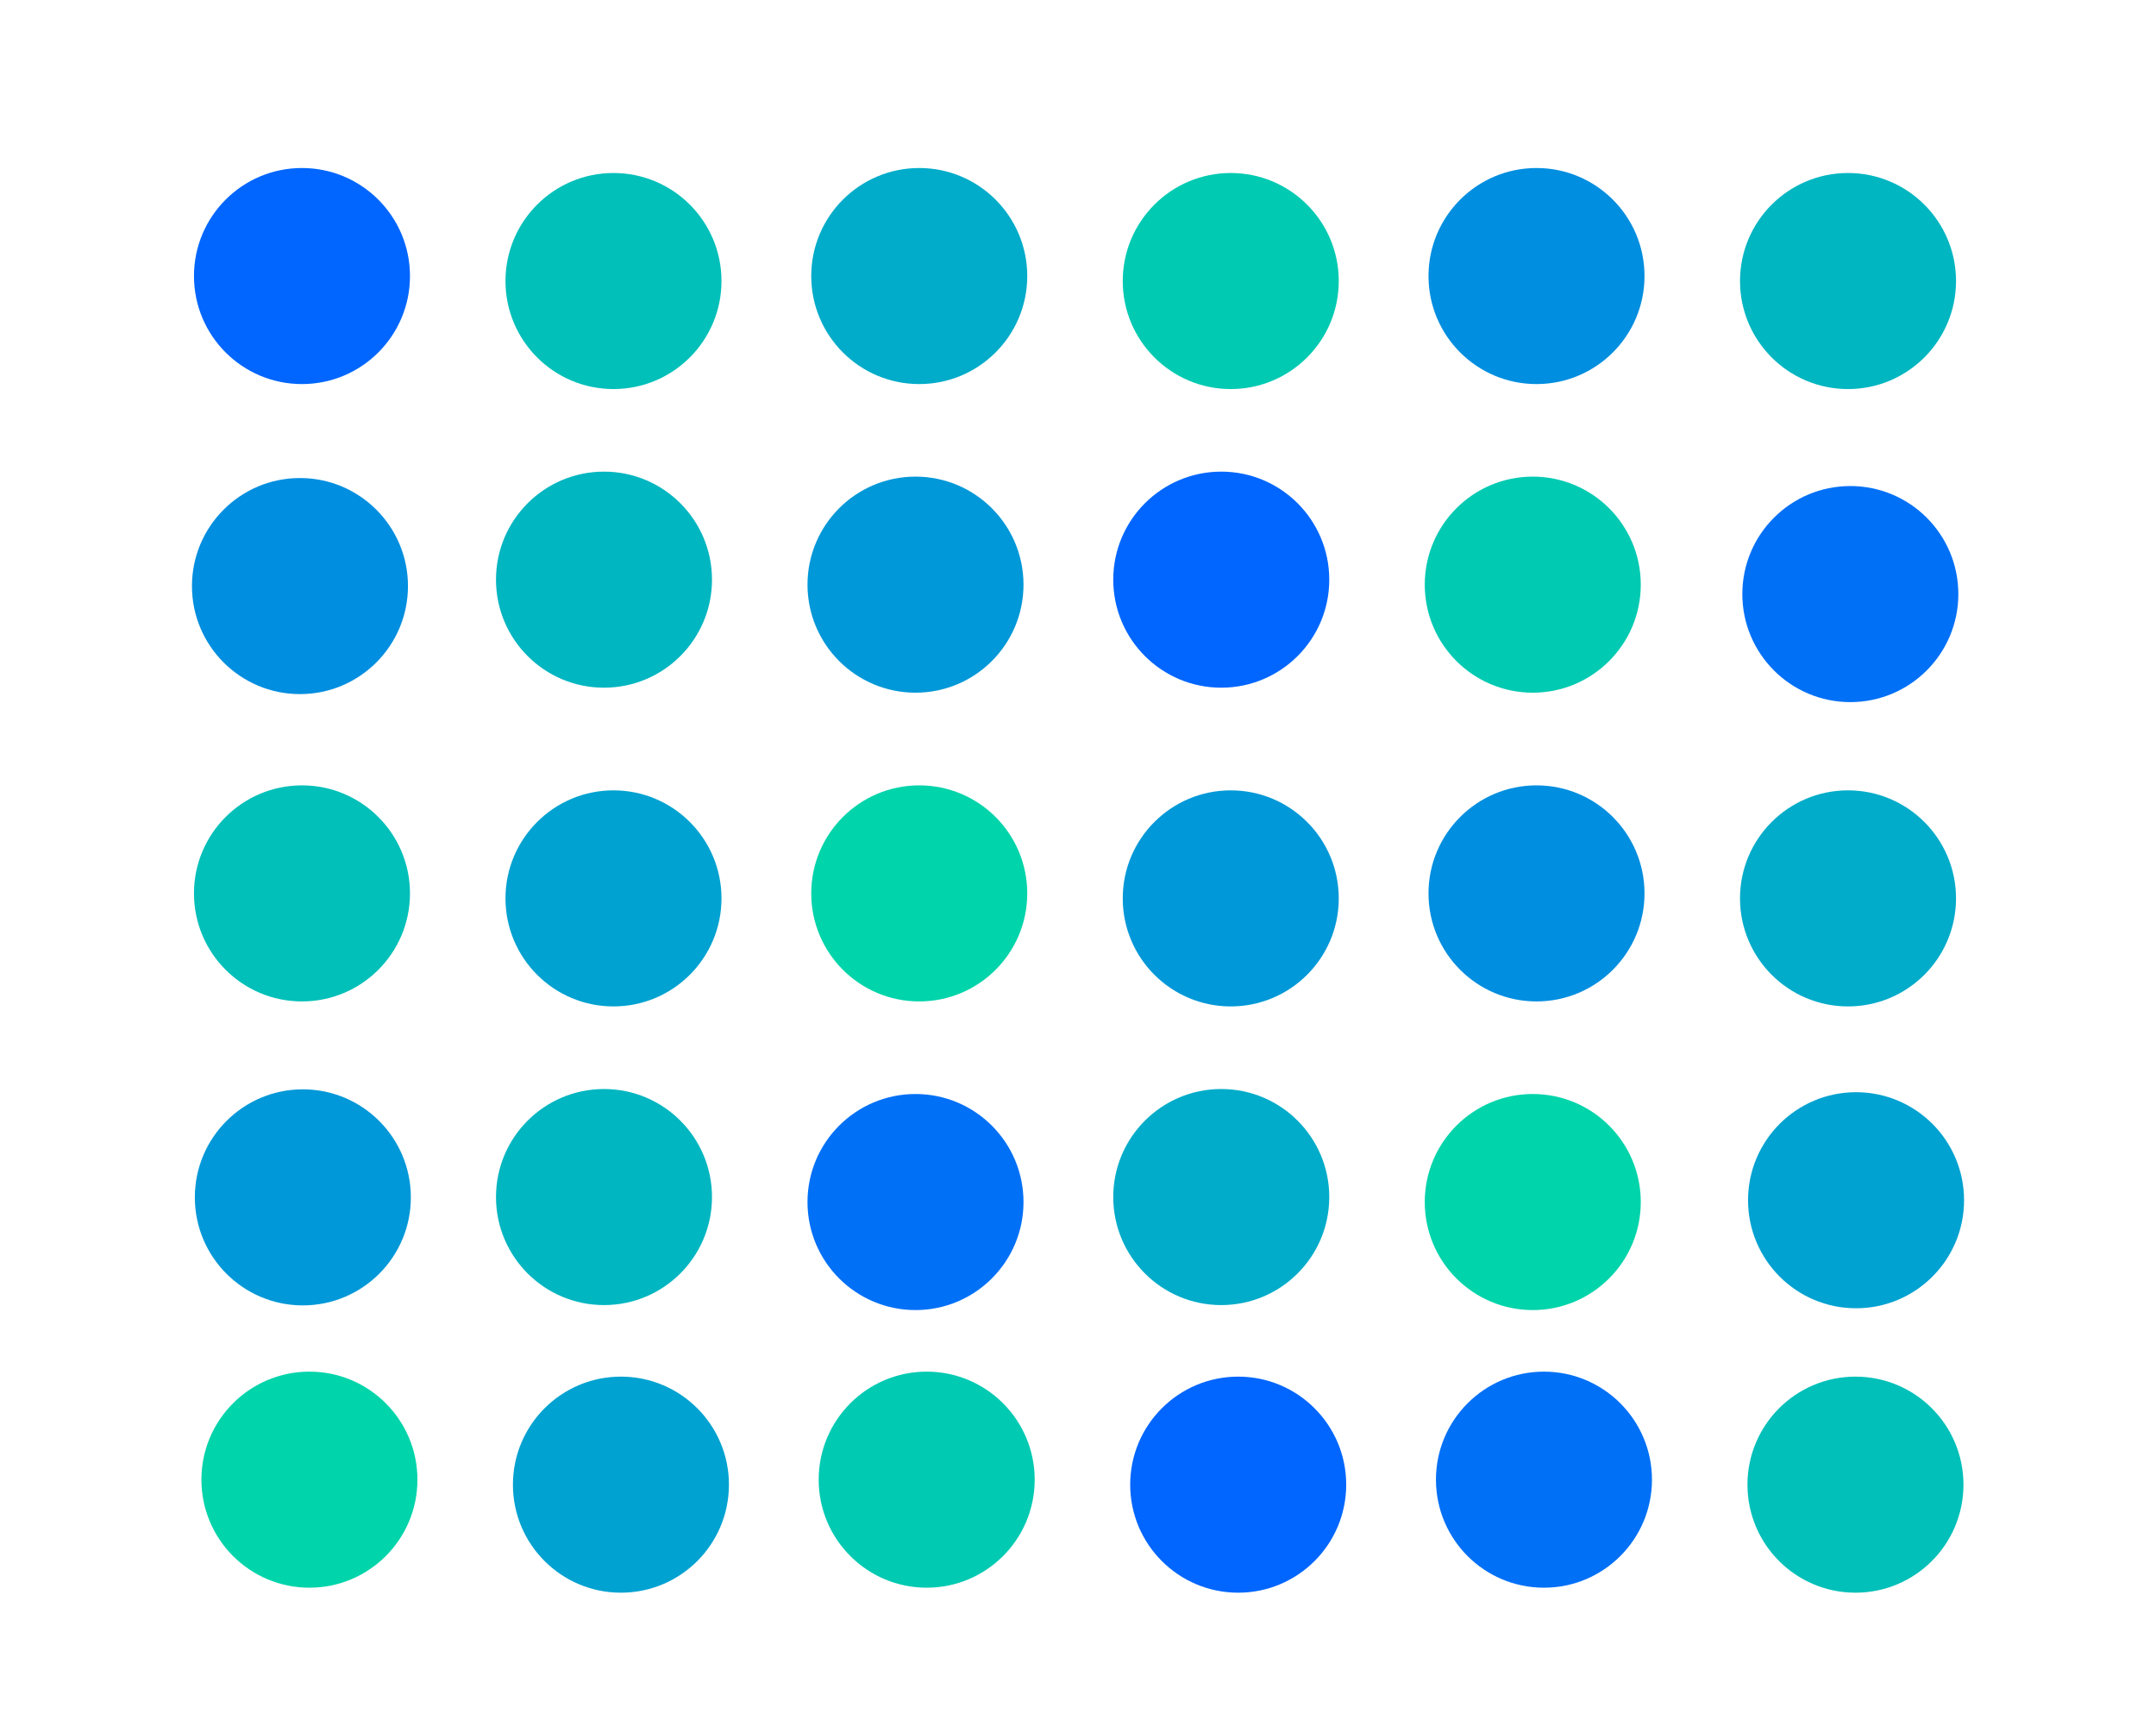
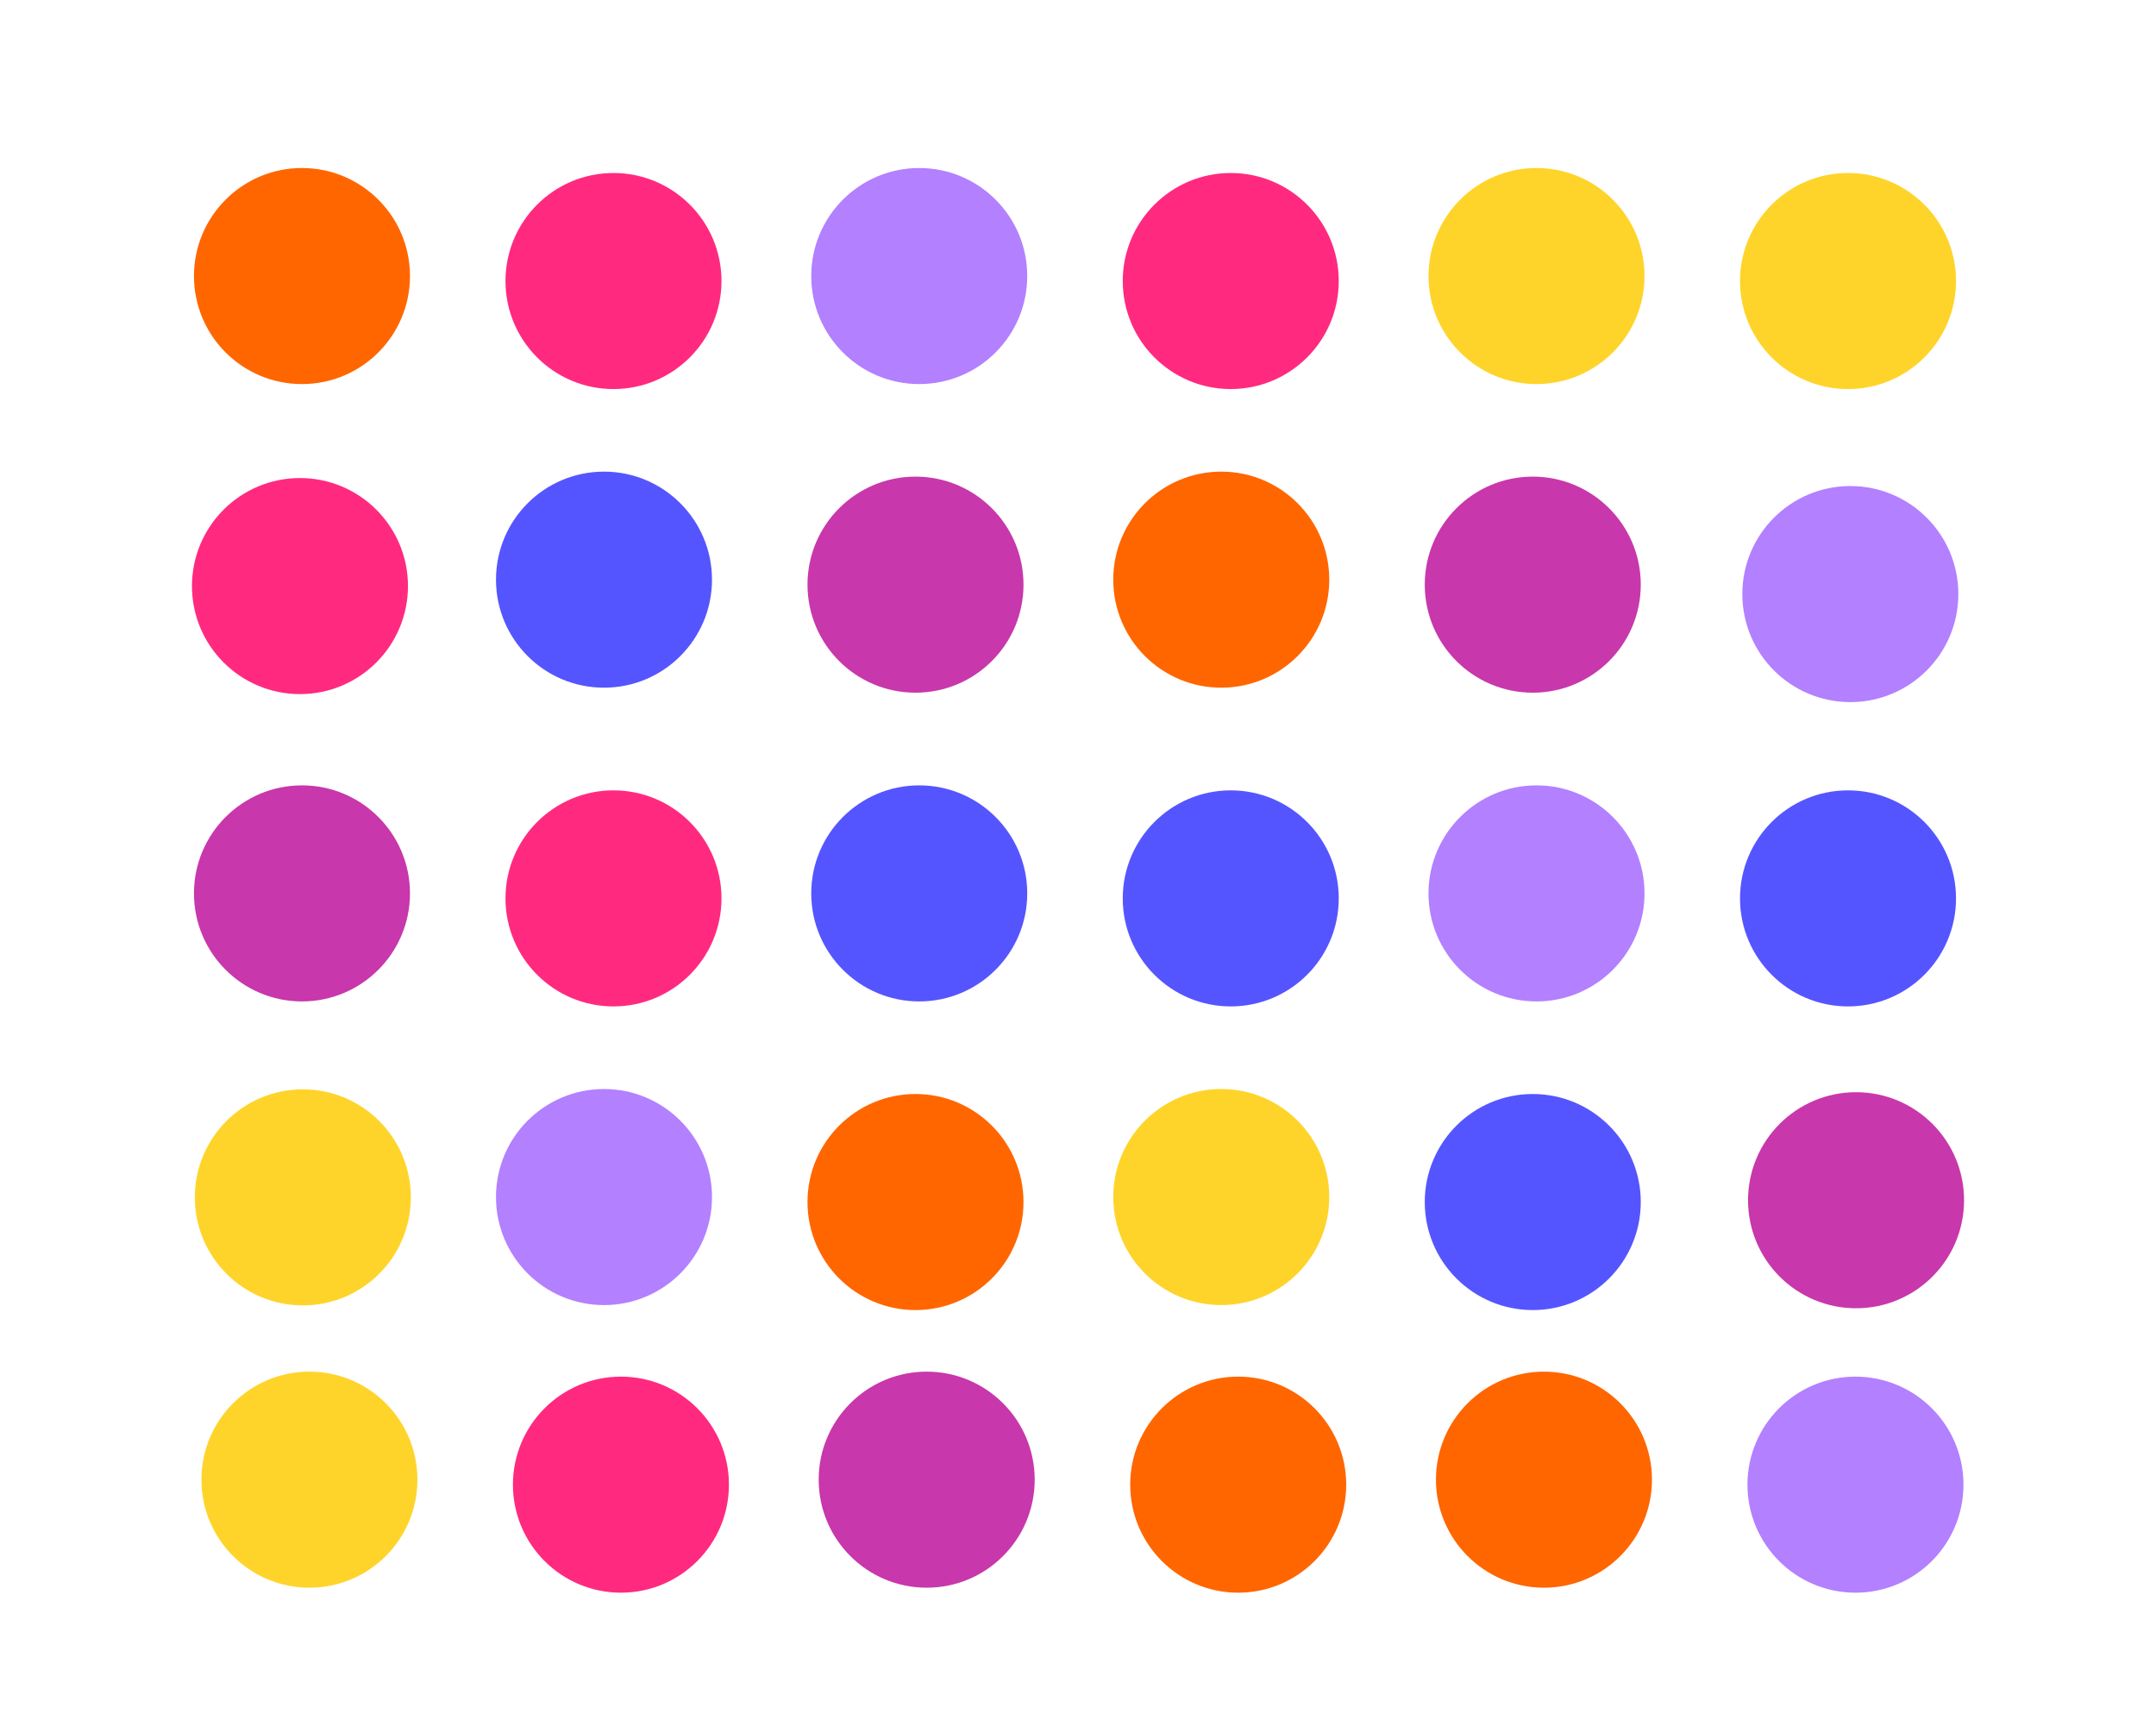
<svg xmlns="http://www.w3.org/2000/svg" width="62.242mm" height="50.016mm" viewBox="0 0 62.242 50.016" version="1.1" id="svg1282">
  <defs id="defs1276" />
  <g id="layer1" transform="translate(-76.53122,-93.69387)">
-     <ellipse ry="3.118" rx="3.118" cy="-128.243" cx="-111.788" id="100_120-2" style="display:inline;fill:#00acc9;fill-opacity:1;stroke:none;stroke-width:0" transform="scale(-1)" />
-     <ellipse ry="3.118" rx="3.118" cy="-110.424" cx="-111.788" id="100_140-4" style="display:inline;fill:#0066ff;fill-opacity:1;stroke:none;stroke-width:0" transform="scale(-1)" />
-     <ellipse ry="3.118" rx="3.118" cy="-128.243" cx="-93.968" id="120_120-1" style="display:inline;fill:#00b6c1;fill-opacity:1;stroke:none;stroke-width:0.873;stroke-miterlimit:4;stroke-dasharray:1.746, 0.873;stroke-dashoffset:0;stroke-opacity:1" transform="scale(-1)" />
-     <ellipse ry="3.118" rx="3.118" cy="-110.424" cx="-93.968" id="120_140-8" style="display:inline;fill:#00b6c1;fill-opacity:1;stroke:#ff8080;stroke-width:0" transform="scale(-1)" />
-     <ellipse ry="3.118" rx="3.118" cy="-119.479" cx="-120.889" id="80_120-2-6" style="display:inline;fill:#008ee0;fill-opacity:1;stroke:none;stroke-width:0.873;stroke-miterlimit:4;stroke-dasharray:1.746, 0.873;stroke-dashoffset:0;stroke-opacity:1" transform="scale(-1)" />
-     <ellipse ry="3.118" rx="3.118" cy="-101.661" cx="-120.889" id="80_140-7-0" style="display:inline;fill:#008ee0;fill-opacity:1;stroke:none;stroke-width:0.873;stroke-miterlimit:4;stroke-dasharray:1.746, 0.873;stroke-dashoffset:0;stroke-opacity:1" transform="scale(-1)" />
-     <ellipse ry="3.118" rx="3.118" cy="-119.479" cx="-103.069" id="100_120-1-3" style="display:inline;fill:#00d4aa;fill-opacity:1;stroke:none;stroke-width:0" transform="scale(-1)" />
-     <ellipse ry="3.118" rx="3.118" cy="-101.661" cx="-103.069" id="100_140-9-3" style="display:inline;fill:#00acc9;fill-opacity:1;stroke:#ff8080;stroke-width:0" transform="scale(-1)" />
-     <ellipse ry="3.118" rx="3.118" cy="-119.479" cx="-85.249" id="120_120-0-6" style="display:inline;fill:#00c0b9;fill-opacity:1;stroke:none;stroke-width:0" transform="scale(-1)" />
-     <ellipse ry="3.118" rx="3.118" cy="-101.661" cx="-85.249" id="120_140-2-3" style="display:inline;fill:#0066ff;fill-opacity:1;stroke:none;stroke-width:0.873;stroke-miterlimit:4;stroke-dasharray:1.746, 0.873;stroke-dashoffset:0;stroke-opacity:1" transform="scale(-1)" />
-     <ellipse ry="3.118" rx="3.118" cy="-136.4" cx="-121.104" id="80_120-2-6-3" style="display:inline;fill:#0070f7;fill-opacity:1;stroke:none;stroke-width:0.873;stroke-miterlimit:4;stroke-dasharray:1.746, 0.873;stroke-dashoffset:0;stroke-opacity:1" transform="scale(-1)" />
-     <ellipse ry="3.118" rx="3.118" cy="-136.4" cx="-103.284" id="100_120-1-3-4" style="display:inline;fill:#00cab2;fill-opacity:1;stroke:none;stroke-width:0" transform="scale(-1)" />
-     <ellipse ry="3.118" rx="3.118" cy="-136.4" cx="-85.464" id="120_120-0-6-8" style="display:inline;fill:#00d4aa;fill-opacity:1;stroke:none;stroke-width:0" transform="scale(-1)" />
-     <ellipse ry="3.118" rx="3.118" cy="-128.387" cx="-120.781" id="100_120-2-6" style="display:inline;fill:#00d4aa;fill-opacity:1;stroke:none;stroke-width:0" transform="scale(-1)" />
-     <ellipse ry="3.118" rx="3.118" cy="-110.568" cx="-120.781" id="100_140-4-8" style="display:inline;fill:#00cab2;fill-opacity:1;stroke:none;stroke-width:0" transform="scale(-1)" />
-     <ellipse ry="3.118" rx="3.118" cy="-128.387" cx="-102.961" id="120_120-1-5" style="display:inline;fill:#0070f7;fill-opacity:1;stroke:none;stroke-width:0.873;stroke-miterlimit:4;stroke-dasharray:1.746, 0.873;stroke-dashoffset:0;stroke-opacity:1" transform="scale(-1)" />
-     <ellipse ry="3.118" rx="3.118" cy="-110.568" cx="-102.961" id="120_140-8-6" style="display:inline;fill:#0098d8;fill-opacity:1;stroke:#ff8080;stroke-width:0" transform="scale(-1)" />
-     <ellipse ry="3.118" rx="3.118" cy="-119.623" cx="-129.882" id="80_120-2-6-9" style="display:inline;fill:#00acc9;fill-opacity:1;stroke:none;stroke-width:0.873;stroke-miterlimit:4;stroke-dasharray:1.746, 0.873;stroke-dashoffset:0;stroke-opacity:1" transform="scale(-1)" />
-     <ellipse ry="3.118" rx="3.118" cy="-101.805" cx="-129.882" id="80_140-7-0-4" style="display:inline;fill:#00b6c1;fill-opacity:1;stroke:none;stroke-width:0.873;stroke-miterlimit:4;stroke-dasharray:1.746, 0.873;stroke-dashoffset:0;stroke-opacity:1" transform="scale(-1)" />
-     <ellipse ry="3.118" rx="3.118" cy="-119.623" cx="-112.062" id="100_120-1-3-9" style="display:inline;fill:#0098d8;fill-opacity:1;stroke:none;stroke-width:0" transform="scale(-1)" />
-     <ellipse ry="3.118" rx="3.118" cy="-101.805" cx="-112.062" id="100_140-9-3-4" style="display:inline;fill:#00cab2;fill-opacity:1;stroke:#ff8080;stroke-width:0" transform="scale(-1)" />
-     <ellipse ry="3.118" rx="3.118" cy="-119.623" cx="-94.242" id="120_120-0-6-1" style="display:inline;fill:#00a2d1;fill-opacity:1;stroke:none;stroke-width:0" transform="scale(-1)" />
-     <ellipse ry="3.118" rx="3.118" cy="-101.805" cx="-94.242" id="120_140-2-3-4" style="display:inline;fill:#00c0b9;fill-opacity:1;stroke:none;stroke-width:0.873;stroke-miterlimit:4;stroke-dasharray:1.746, 0.873;stroke-dashoffset:0;stroke-opacity:1" transform="scale(-1)" />
-     <ellipse ry="3.118" rx="3.118" cy="-136.544" cx="-130.097" id="80_120-2-6-3-7" style="display:inline;fill:#00c0b9;fill-opacity:1;stroke:none;stroke-width:0.873;stroke-miterlimit:4;stroke-dasharray:1.746, 0.873;stroke-dashoffset:0;stroke-opacity:1" transform="scale(-1)" />
-     <ellipse ry="3.118" rx="3.118" cy="-136.544" cx="-112.277" id="100_120-1-3-4-0" style="display:inline;fill:#0066ff;fill-opacity:1;stroke:none;stroke-width:0" transform="scale(-1)" />
-     <ellipse ry="3.118" rx="3.118" cy="-136.544" cx="-94.457" id="120_120-0-6-8-1" style="display:inline;fill:#00a2d1;fill-opacity:1;stroke:none;stroke-width:0" transform="scale(-1)" />
-     <ellipse ry="3.118" rx="3.118" cy="-110.609" cx="-85.191" id="120_140-2-3-9" style="display:inline;fill:#008ee0;fill-opacity:1;stroke:none;stroke-width:0.873;stroke-miterlimit:4;stroke-dasharray:1.746, 0.873;stroke-dashoffset:0;stroke-opacity:1" transform="scale(-1)" />
-     <ellipse ry="3.118" rx="3.118" cy="-128.252" cx="-85.274" id="120_140-2-3-2" style="display:inline;fill:#0098d8;fill-opacity:1;stroke:none;stroke-width:0.873;stroke-miterlimit:4;stroke-dasharray:1.746, 0.873;stroke-dashoffset:0;stroke-opacity:1" transform="scale(-1)" />
-     <ellipse ry="3.118" rx="3.118" cy="-128.335" cx="-130.114" id="120_140-2-3-6" style="display:inline;fill:#00a2d1;fill-opacity:1;stroke:none;stroke-width:0.873;stroke-miterlimit:4;stroke-dasharray:1.746, 0.873;stroke-dashoffset:0;stroke-opacity:1" transform="scale(-1)" />
-     <ellipse ry="3.118" rx="3.118" cy="-110.84" cx="-129.949" id="120_140-2-3-29" style="display:inline;fill:#0070f7;fill-opacity:1;stroke:none;stroke-width:0.873;stroke-miterlimit:4;stroke-dasharray:1.746, 0.873;stroke-dashoffset:0;stroke-opacity:1" transform="scale(-1)" />
+     <ellipse ry="3.118" rx="3.118" cy="-128.243" cx="-111.788" id="100_120-2" style="display:inline;fill:#ffd42a;fill-opacity:1;stroke:none;stroke-width:0" transform="scale(-1)" />
+     <ellipse ry="3.118" rx="3.118" cy="-110.424" cx="-111.788" id="100_140-4" style="display:inline;fill:#ff6600;fill-opacity:1;stroke:none;stroke-width:0" transform="scale(-1)" />
+     <ellipse ry="3.118" rx="3.118" cy="-128.243" cx="-93.968" id="120_120-1" style="display:inline;fill:#b380ff;fill-opacity:1;stroke:none;stroke-width:0.873;stroke-miterlimit:4;stroke-dasharray:1.746, 0.873;stroke-dashoffset:0;stroke-opacity:1" transform="scale(-1)" />
+     <ellipse ry="3.118" rx="3.118" cy="-110.424" cx="-93.968" id="120_140-8" style="display:inline;fill:#5555ff;fill-opacity:1;stroke:#ff8080;stroke-width:0" transform="scale(-1)" />
+     <ellipse ry="3.118" rx="3.118" cy="-119.479" cx="-120.889" id="80_120-2-6" style="display:inline;fill:#b380ff;fill-opacity:1;stroke:none;stroke-width:0.873;stroke-miterlimit:4;stroke-dasharray:1.746, 0.873;stroke-dashoffset:0;stroke-opacity:1" transform="scale(-1)" />
+     <ellipse ry="3.118" rx="3.118" cy="-101.661" cx="-120.889" id="80_140-7-0" style="display:inline;fill:#ffd42a;fill-opacity:1;stroke:none;stroke-width:0.873;stroke-miterlimit:4;stroke-dasharray:1.746, 0.873;stroke-dashoffset:0;stroke-opacity:1" transform="scale(-1)" />
+     <ellipse ry="3.118" rx="3.118" cy="-119.479" cx="-103.069" id="100_120-1-3" style="display:inline;fill:#5555ff;fill-opacity:1;stroke:none;stroke-width:0" transform="scale(-1)" />
+     <ellipse ry="3.118" rx="3.118" cy="-101.661" cx="-103.069" id="100_140-9-3" style="display:inline;fill:#b380ff;fill-opacity:1;stroke:#ff8080;stroke-width:0" transform="scale(-1)" />
+     <ellipse ry="3.118" rx="3.118" cy="-119.479" cx="-85.249" id="120_120-0-6" style="display:inline;fill:#c837ab;fill-opacity:1;stroke:none;stroke-width:0" transform="scale(-1)" />
+     <ellipse ry="3.118" rx="3.118" cy="-101.661" cx="-85.249" id="120_140-2-3" style="display:inline;fill:#ff6600;fill-opacity:1;stroke:none;stroke-width:0.873;stroke-miterlimit:4;stroke-dasharray:1.746, 0.873;stroke-dashoffset:0;stroke-opacity:1" transform="scale(-1)" />
+     <ellipse ry="3.118" rx="3.118" cy="-136.4" cx="-121.104" id="80_120-2-6-3" style="display:inline;fill:#ff6600;fill-opacity:1;stroke:none;stroke-width:0.873;stroke-miterlimit:4;stroke-dasharray:1.746, 0.873;stroke-dashoffset:0;stroke-opacity:1" transform="scale(-1)" />
+     <ellipse ry="3.118" rx="3.118" cy="-136.4" cx="-103.284" id="100_120-1-3-4" style="display:inline;fill:#c837ab;fill-opacity:1;stroke:none;stroke-width:0" transform="scale(-1)" />
+     <ellipse ry="3.118" rx="3.118" cy="-136.4" cx="-85.464" id="120_120-0-6-8" style="display:inline;fill:#ffd42a;fill-opacity:1;stroke:none;stroke-width:0" transform="scale(-1)" />
+     <ellipse ry="3.118" rx="3.118" cy="-128.387" cx="-120.781" id="100_120-2-6" style="display:inline;fill:#5555ff;fill-opacity:1;stroke:none;stroke-width:0" transform="scale(-1)" />
+     <ellipse ry="3.118" rx="3.118" cy="-110.568" cx="-120.781" id="100_140-4-8" style="display:inline;fill:#c837ab;fill-opacity:1;stroke:none;stroke-width:0" transform="scale(-1)" />
+     <ellipse ry="3.118" rx="3.118" cy="-128.387" cx="-102.961" id="120_120-1-5" style="display:inline;fill:#ff6600;fill-opacity:1;stroke:none;stroke-width:0.873;stroke-miterlimit:4;stroke-dasharray:1.746, 0.873;stroke-dashoffset:0;stroke-opacity:1" transform="scale(-1)" />
+     <ellipse ry="3.118" rx="3.118" cy="-110.568" cx="-102.961" id="120_140-8-6" style="display:inline;fill:#c837ab;fill-opacity:1;stroke:#ff8080;stroke-width:0" transform="scale(-1)" />
+     <ellipse ry="3.118" rx="3.118" cy="-119.623" cx="-129.882" id="80_120-2-6-9" style="display:inline;fill:#5555ff;fill-opacity:1;stroke:none;stroke-width:0.873;stroke-miterlimit:4;stroke-dasharray:1.746, 0.873;stroke-dashoffset:0;stroke-opacity:1" transform="scale(-1)" />
+     <ellipse ry="3.118" rx="3.118" cy="-101.805" cx="-129.882" id="80_140-7-0-4" style="display:inline;fill:#ffd42a;fill-opacity:1;stroke:none;stroke-width:0.873;stroke-miterlimit:4;stroke-dasharray:1.746, 0.873;stroke-dashoffset:0;stroke-opacity:1" transform="scale(-1)" />
+     <ellipse ry="3.118" rx="3.118" cy="-119.623" cx="-112.062" id="100_120-1-3-9" style="display:inline;fill:#5555ff;fill-opacity:1;stroke:none;stroke-width:0" transform="scale(-1)" />
+     <ellipse ry="3.118" rx="3.118" cy="-101.805" cx="-112.062" id="100_140-9-3-4" style="display:inline;fill:#ff2a7f;fill-opacity:1;stroke:#ff8080;stroke-width:0" transform="scale(-1)" />
+     <ellipse ry="3.118" rx="3.118" cy="-119.623" cx="-94.242" id="120_120-0-6-1" style="display:inline;fill:#ff2a7f;fill-opacity:1;stroke:none;stroke-width:0" transform="scale(-1)" />
+     <ellipse ry="3.118" rx="3.118" cy="-101.805" cx="-94.242" id="120_140-2-3-4" style="display:inline;fill:#ff2a7f;fill-opacity:1;stroke:none;stroke-width:0.873;stroke-miterlimit:4;stroke-dasharray:1.746, 0.873;stroke-dashoffset:0;stroke-opacity:1" transform="scale(-1)" />
+     <ellipse ry="3.118" rx="3.118" cy="-136.544" cx="-130.097" id="80_120-2-6-3-7" style="display:inline;fill:#b380ff;fill-opacity:1;stroke:none;stroke-width:0.873;stroke-miterlimit:4;stroke-dasharray:1.746, 0.873;stroke-dashoffset:0;stroke-opacity:1" transform="scale(-1)" />
+     <ellipse ry="3.118" rx="3.118" cy="-136.544" cx="-112.277" id="100_120-1-3-4-0" style="display:inline;fill:#ff6600;fill-opacity:1;stroke:none;stroke-width:0" transform="scale(-1)" />
+     <ellipse ry="3.118" rx="3.118" cy="-136.544" cx="-94.457" id="120_120-0-6-8-1" style="display:inline;fill:#ff2a7f;fill-opacity:1;stroke:none;stroke-width:0" transform="scale(-1)" />
+     <ellipse ry="3.118" rx="3.118" cy="-110.609" cx="-85.191" id="120_140-2-3-9" style="display:inline;fill:#ff2a7f;fill-opacity:1;stroke:none;stroke-width:0.873;stroke-miterlimit:4;stroke-dasharray:1.746, 0.873;stroke-dashoffset:0;stroke-opacity:1" transform="scale(-1)" />
+     <ellipse ry="3.118" rx="3.118" cy="-128.252" cx="-85.274" id="120_140-2-3-2" style="display:inline;fill:#ffd42a;fill-opacity:1;stroke:none;stroke-width:0.873;stroke-miterlimit:4;stroke-dasharray:1.746, 0.873;stroke-dashoffset:0;stroke-opacity:1" transform="scale(-1)" />
+     <ellipse ry="3.118" rx="3.118" cy="-128.335" cx="-130.114" id="120_140-2-3-6" style="display:inline;fill:#c837ab;fill-opacity:1;stroke:none;stroke-width:0.873;stroke-miterlimit:4;stroke-dasharray:1.746, 0.873;stroke-dashoffset:0;stroke-opacity:1" transform="scale(-1)" />
+     <ellipse ry="3.118" rx="3.118" cy="-110.84" cx="-129.949" id="120_140-2-3-29" style="display:inline;fill:#b380ff;fill-opacity:1;stroke:none;stroke-width:0.873;stroke-miterlimit:4;stroke-dasharray:1.746, 0.873;stroke-dashoffset:0;stroke-opacity:1" transform="scale(-1)" />
  </g>
</svg>
